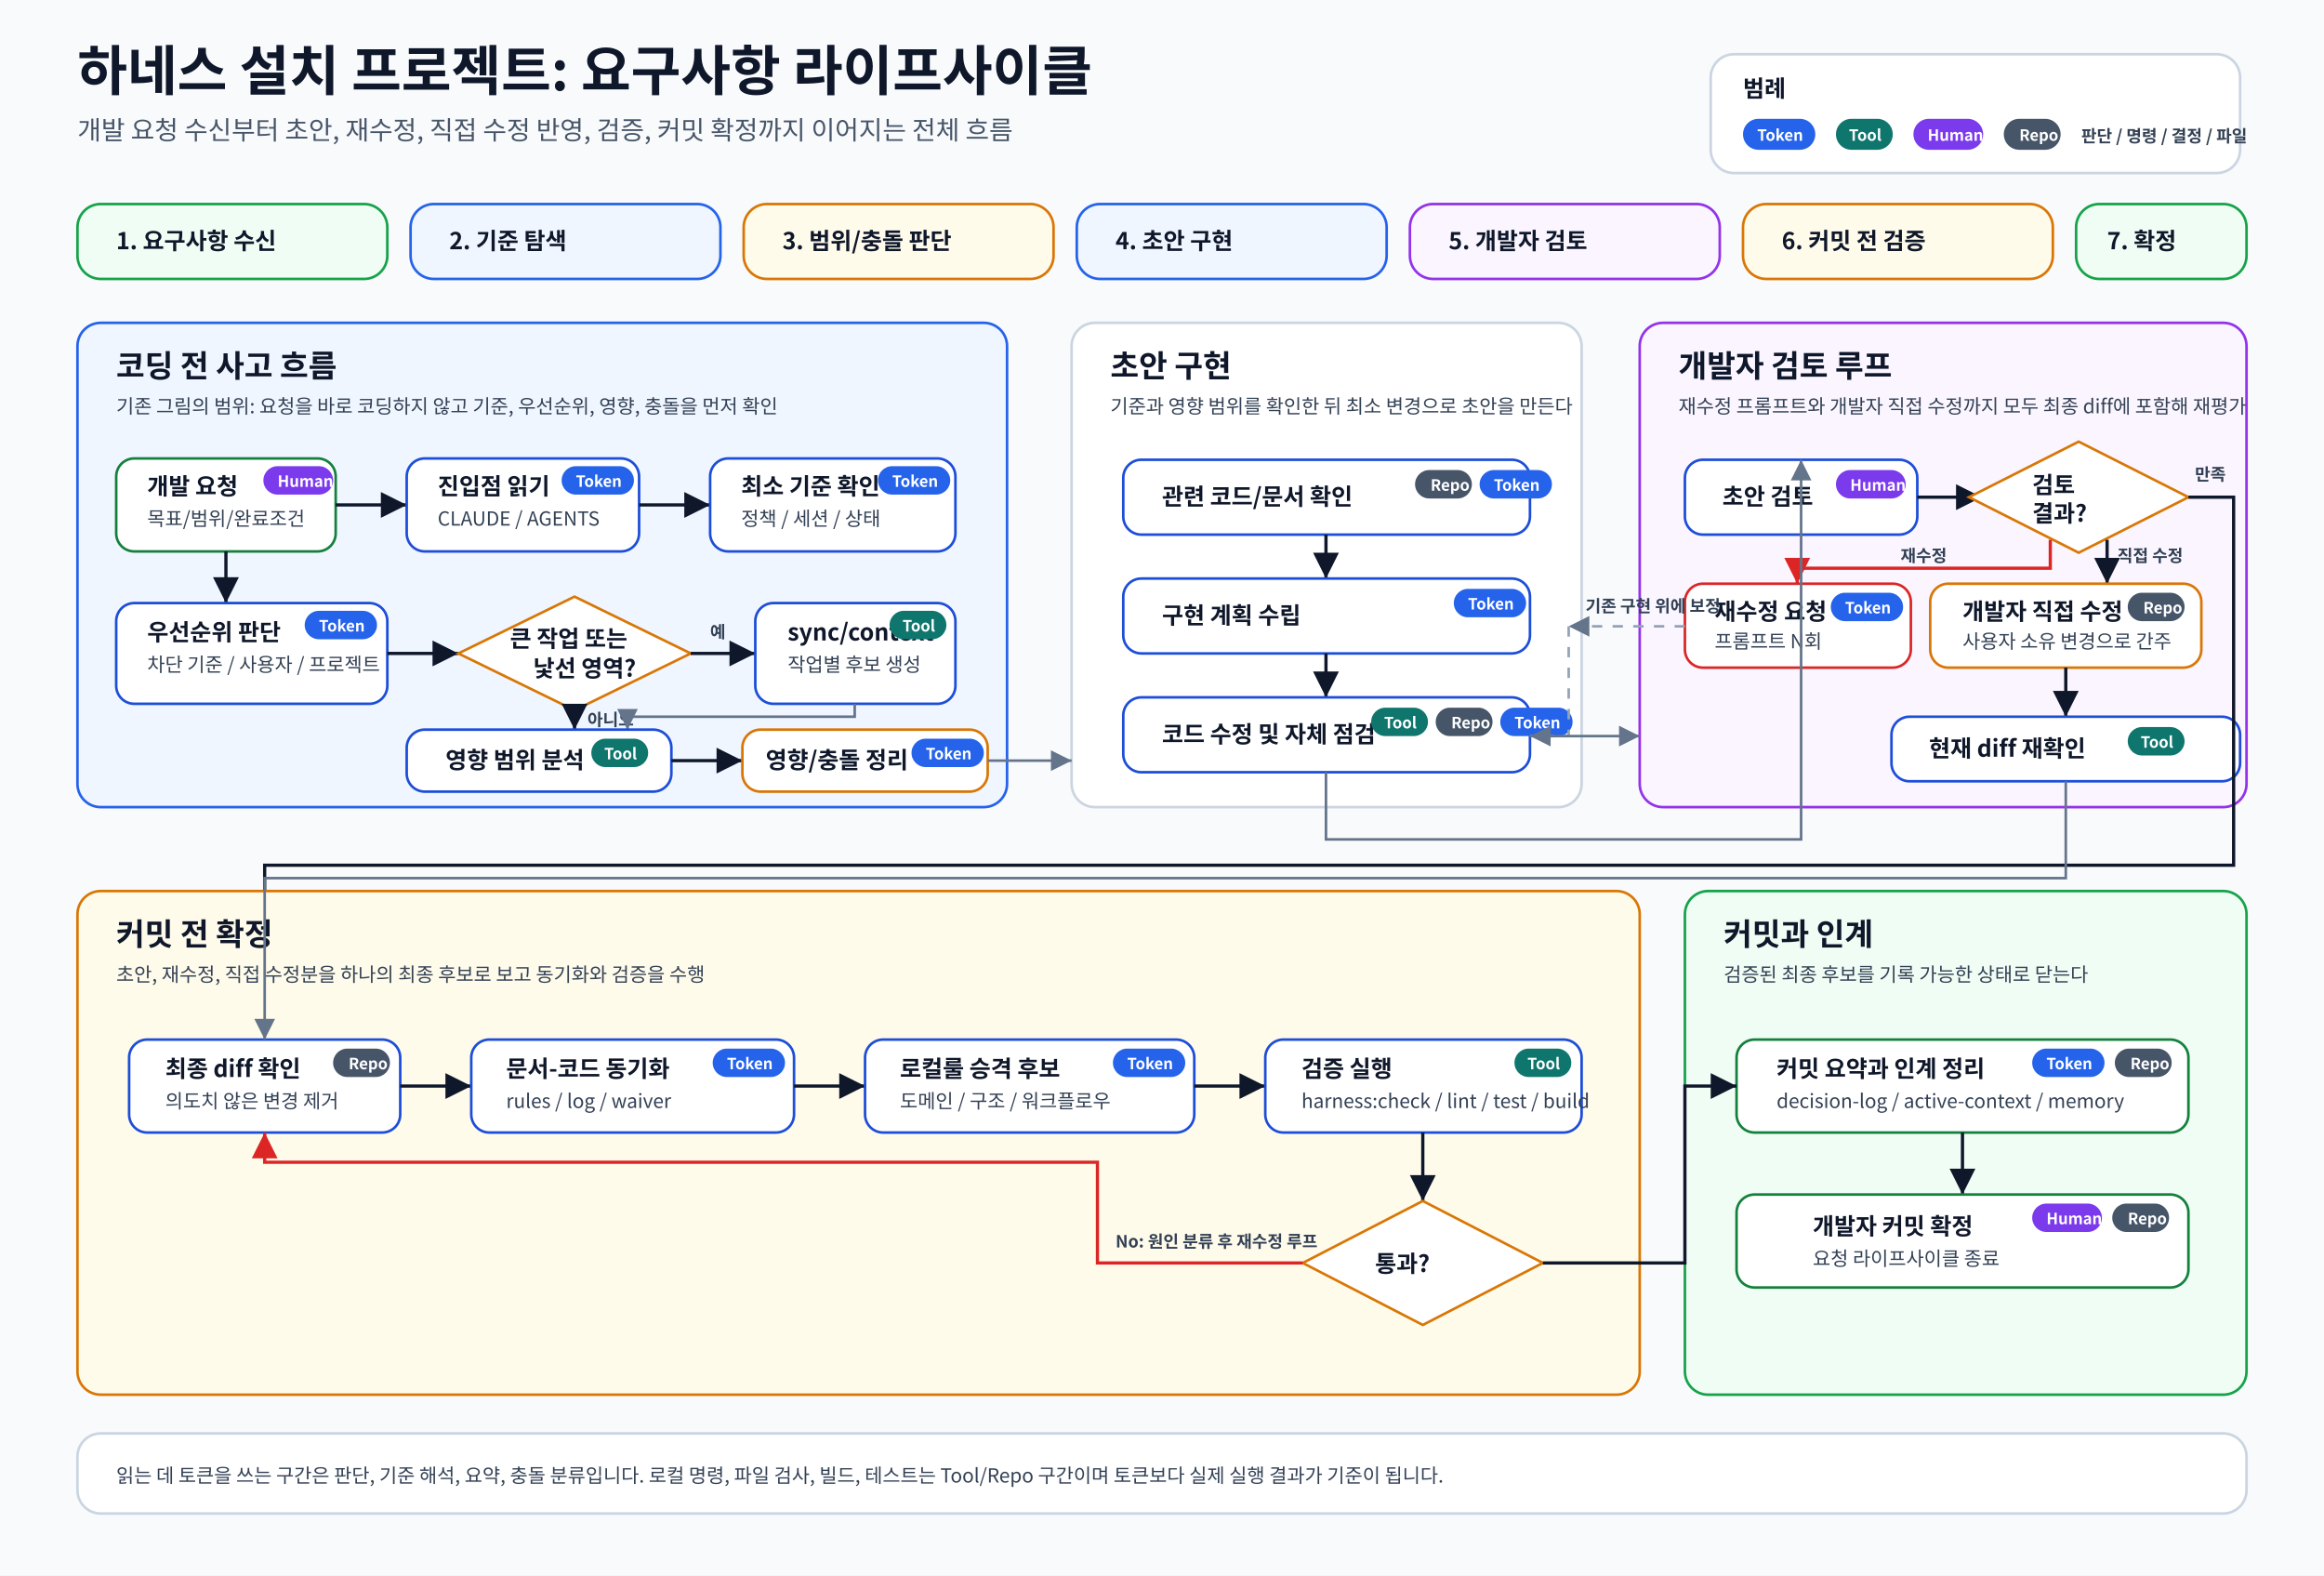
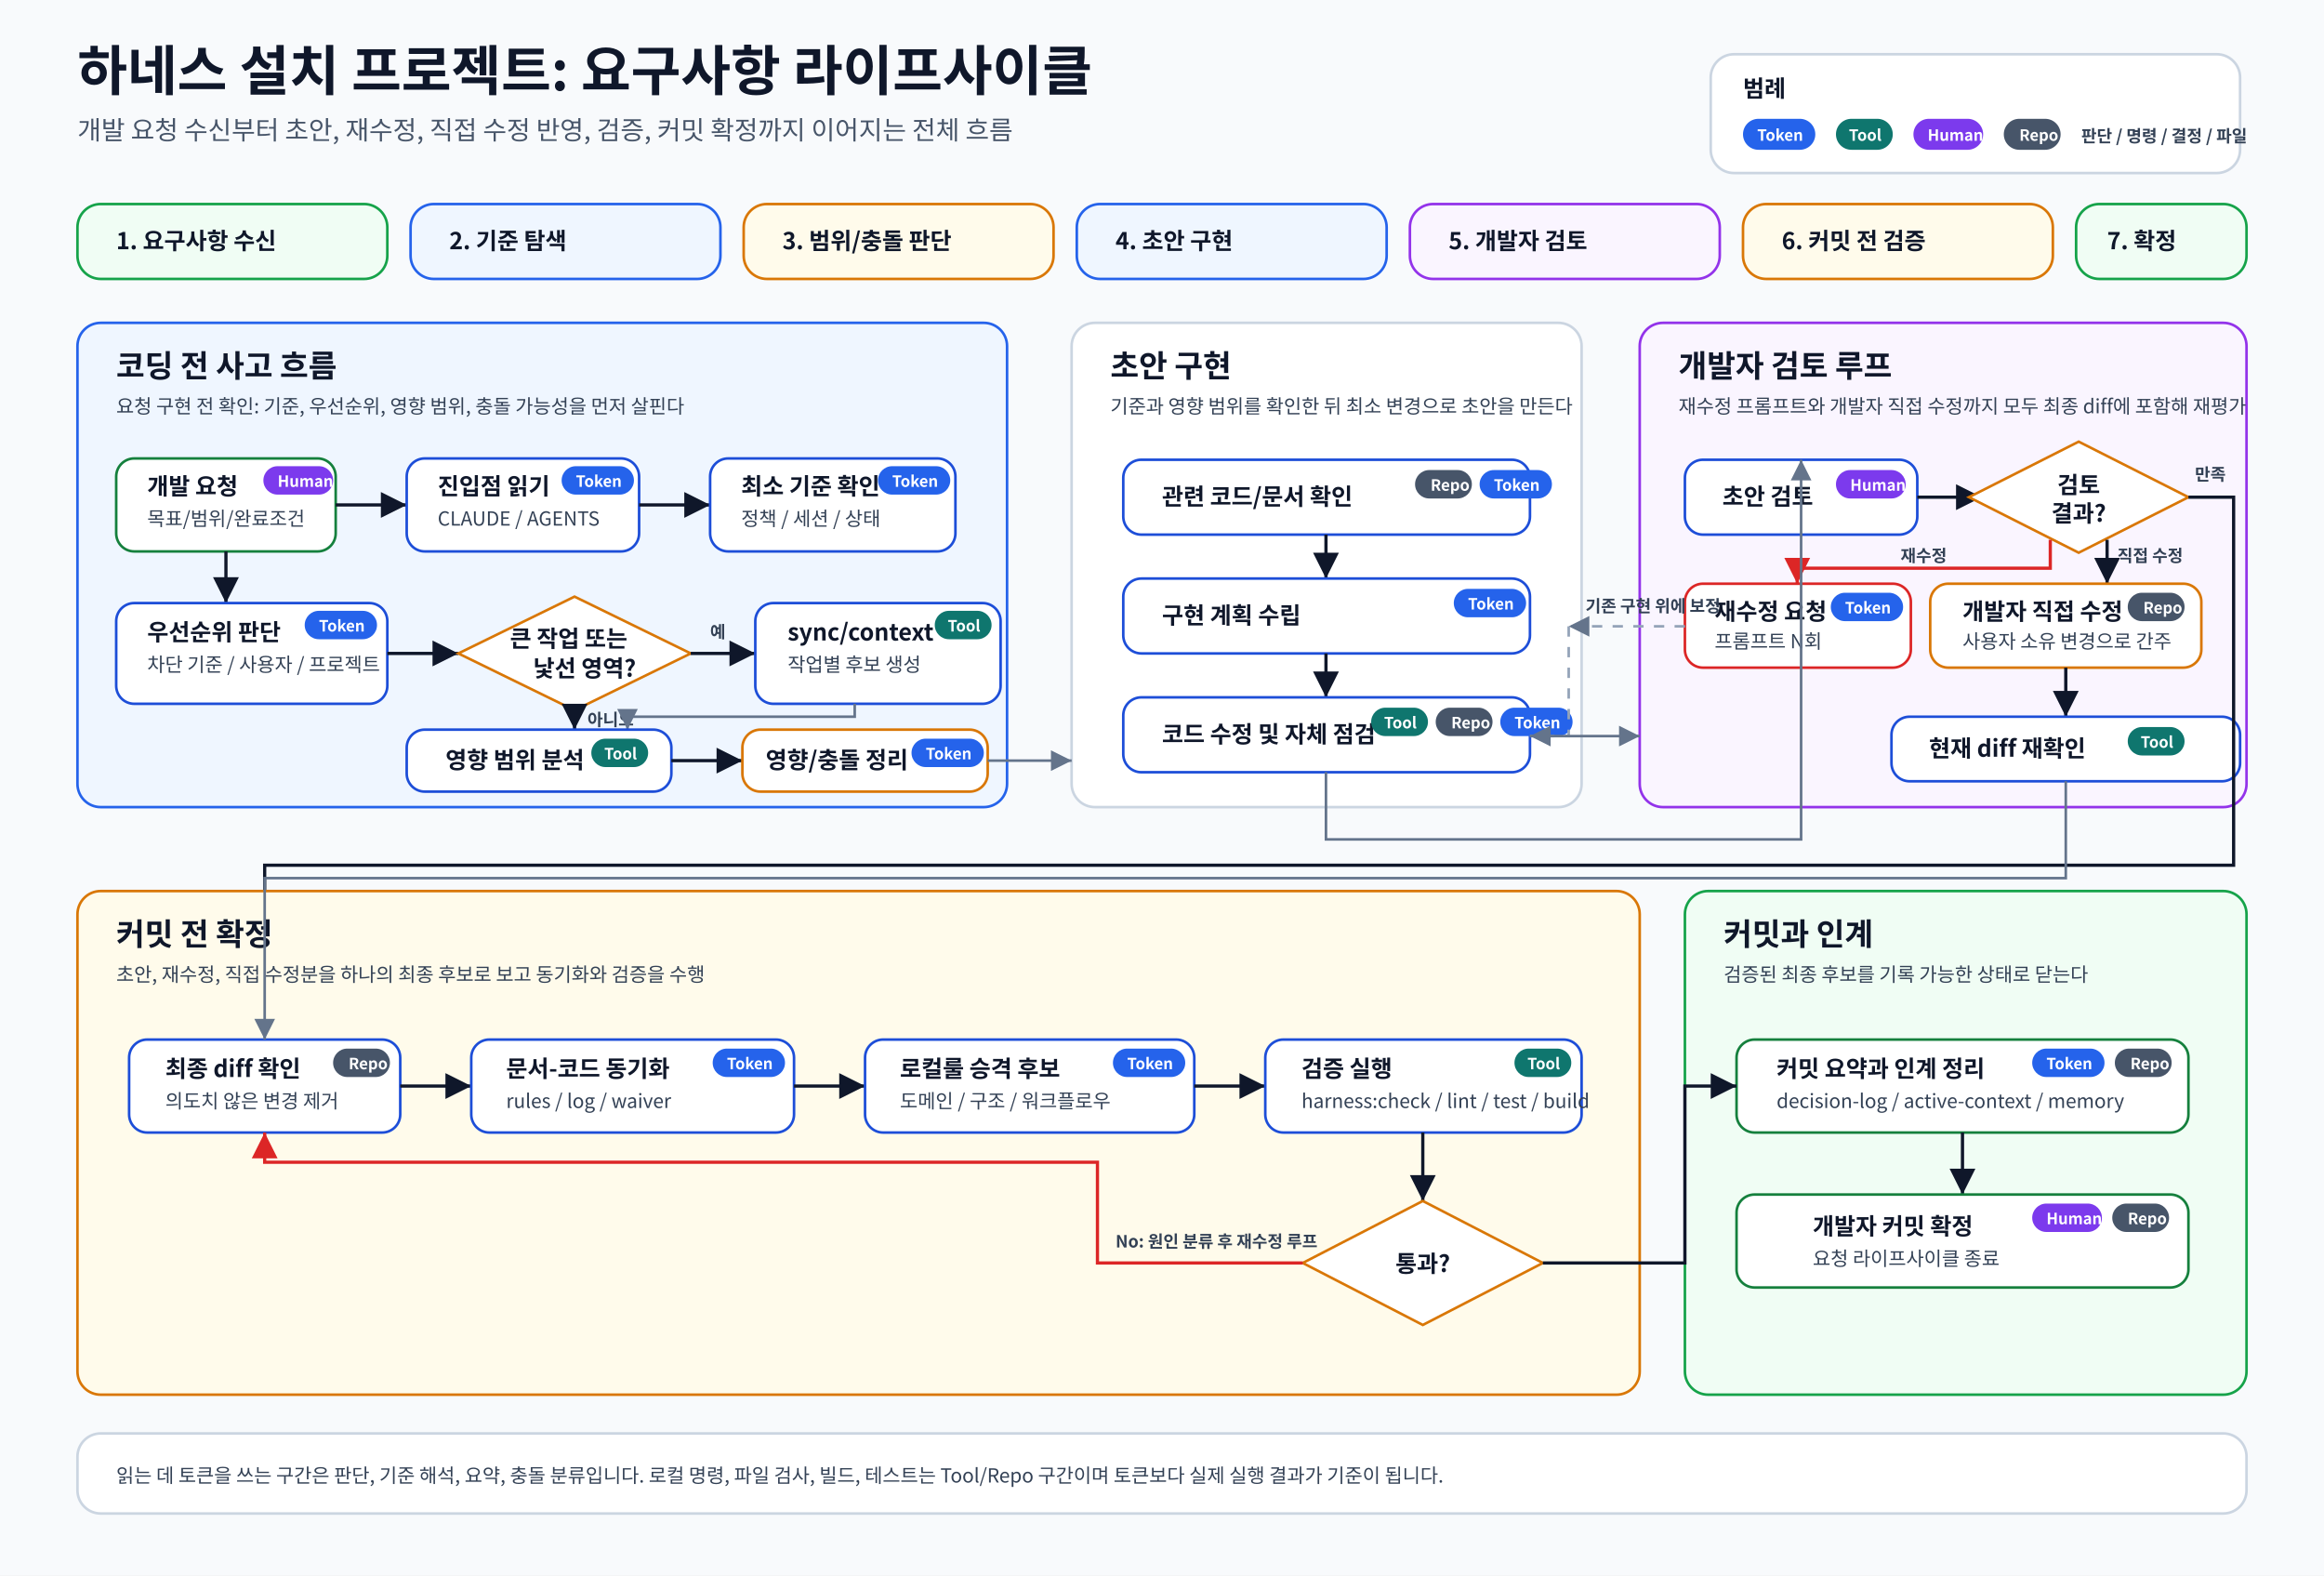
<svg xmlns="http://www.w3.org/2000/svg" width="100%" height="100%" viewBox="0 0 1800 1220" preserveAspectRatio="xMidYMid meet" style="display:block;width:100%;height:100%;max-width:100%;max-height:100vh;" role="img" aria-labelledby="title desc">
  <defs>
    <style>
      .bg { fill: #f8fafc; }
      .panel { fill: #ffffff; stroke: #cbd5e1; stroke-width: 2; rx: 18; }
      .panel-blue { fill: #eff6ff; stroke: #2563eb; stroke-width: 2; rx: 18; }
      .panel-green { fill: #f0fdf4; stroke: #16a34a; stroke-width: 2; rx: 18; }
      .panel-amber { fill: #fffbeb; stroke: #d97706; stroke-width: 2; rx: 18; }
      .panel-purple { fill: #faf5ff; stroke: #9333ea; stroke-width: 2; rx: 18; }
      .node { fill: #ffffff; stroke: #1d4ed8; stroke-width: 2; rx: 14; }
      .node-green { fill: #ffffff; stroke: #15803d; stroke-width: 2; rx: 14; }
      .node-amber { fill: #ffffff; stroke: #d97706; stroke-width: 2; rx: 14; }
      .node-red { fill: #ffffff; stroke: #dc2626; stroke-width: 2; rx: 14; }
      .diamond { fill: #ffffff; stroke: #d97706; stroke-width: 2; }
      .title { font: 800 42px "Apple SD Gothic Neo", "Noto Sans CJK KR", Arial, sans-serif; fill: #0f172a; }
      .subtitle { font: 500 20px "Apple SD Gothic Neo", "Noto Sans CJK KR", Arial, sans-serif; fill: #475569; }
      .section { font: 800 24px "Apple SD Gothic Neo", "Noto Sans CJK KR", Arial, sans-serif; fill: #0f172a; }
      .label { font: 700 18px "Apple SD Gothic Neo", "Noto Sans CJK KR", Arial, sans-serif; fill: #0f172a; }
      .small { font: 500 15px "Apple SD Gothic Neo", "Noto Sans CJK KR", Arial, sans-serif; fill: #334155; }
      .tiny { font: 700 13px "Apple SD Gothic Neo", "Noto Sans CJK KR", Arial, sans-serif; fill: #334155; }
      .phase { font: 800 18px "Apple SD Gothic Neo", "Noto Sans CJK KR", Arial, sans-serif; fill: #0f172a; }
      .badge-text { font: 800 12px "Apple SD Gothic Neo", "Noto Sans CJK KR", Arial, sans-serif; fill: #ffffff; }
      .arrow { stroke: #0f172a; stroke-width: 2.5; fill: none; marker-end: url(#arrow); }
      .arrow-soft { stroke: #64748b; stroke-width: 2; fill: none; marker-end: url(#arrow-soft); }
      .arrow-red { stroke: #dc2626; stroke-width: 2.5; fill: none; marker-end: url(#arrow-red); }
      .dash { stroke: #94a3b8; stroke-width: 2; fill: none; stroke-dasharray: 8 8; marker-end: url(#arrow-soft); }
    </style>
    <marker id="arrow" markerWidth="12" markerHeight="12" refX="10" refY="6" orient="auto">
      <path d="M2,2 L10,6 L2,10 Z" fill="#0f172a" />
    </marker>
    <marker id="arrow-soft" markerWidth="12" markerHeight="12" refX="10" refY="6" orient="auto">
      <path d="M2,2 L10,6 L2,10 Z" fill="#64748b" />
    </marker>
    <marker id="arrow-red" markerWidth="12" markerHeight="12" refX="10" refY="6" orient="auto">
      <path d="M2,2 L10,6 L2,10 Z" fill="#dc2626" />
    </marker>
  </defs>
  <rect class="bg" x="0" y="0" width="1800" height="1220" />
  <text class="title" x="60" y="70">하네스 설치 프로젝트: 요구사항 라이프사이클</text>
  <text class="subtitle" x="60" y="108">개발 요청 수신부터 초안, 재수정, 직접 수정 반영, 검증, 커밋 확정까지 이어지는 전체 흐름</text>
  <rect class="panel" x="1325" y="42" width="410" height="92" rx="18" />
  <text class="label" x="1350" y="75">범례</text>
  <rect x="1350" y="92" width="56" height="24" rx="12" fill="#2563eb" />
  <text class="badge-text" x="1361" y="109">Token</text>
  <rect x="1422" y="92" width="44" height="24" rx="12" fill="#0f766e" />
  <text class="badge-text" x="1432" y="109">Tool</text>
  <rect x="1482" y="92" width="54" height="24" rx="12" fill="#7c3aed" />
  <text class="badge-text" x="1493" y="109">Human</text>
  <rect x="1552" y="92" width="44" height="24" rx="12" fill="#475569" />
  <text class="badge-text" x="1564" y="109">Repo</text>
  <text class="tiny" x="1612" y="110">판단 / 명령 / 결정 / 파일</text>
  <g id="phases">
    <rect class="panel-green" x="60" y="158" width="240" height="58" rx="16" />
    <text class="phase" x="90" y="193">1. 요구사항 수신</text>
    <rect class="panel-blue" x="318" y="158" width="240" height="58" rx="16" />
    <text class="phase" x="348" y="193">2. 기준 탐색</text>
    <rect class="panel-amber" x="576" y="158" width="240" height="58" rx="16" />
    <text class="phase" x="606" y="193">3. 범위/충돌 판단</text>
    <rect class="panel-blue" x="834" y="158" width="240" height="58" rx="16" />
    <text class="phase" x="864" y="193">4. 초안 구현</text>
    <rect class="panel-purple" x="1092" y="158" width="240" height="58" rx="16" />
    <text class="phase" x="1122" y="193">5. 개발자 검토</text>
    <rect class="panel-amber" x="1350" y="158" width="240" height="58" rx="16" />
    <text class="phase" x="1380" y="193">6. 커밋 전 검증</text>
    <rect class="panel-green" x="1608" y="158" width="132" height="58" rx="16" />
    <text class="phase" x="1632" y="193">7. 확정</text>
  </g>
  <rect class="panel-blue" x="60" y="250" width="720" height="375" rx="18" />
  <text class="section" x="90" y="292">코딩 전 사고 흐름</text>
-   <text class="small" x="90" y="320">기존 그림의 범위: 요청을 바로 코딩하지 않고 기준, 우선순위, 영향, 충돌을 먼저 확인</text>
+   <text class="small" x="90" y="320">요청 구현 전 확인: 기준, 우선순위, 영향 범위, 충돌 가능성을 먼저 살핀다</text>
  <rect class="node-green" x="90" y="355" width="170" height="72" rx="14" />
  <text class="label" x="114" y="383">개발 요청</text>
  <text class="small" x="114" y="407">목표/범위/완료조건</text>
  <rect x="204" y="361" width="54" height="22" rx="11" fill="#7c3aed" />
  <text class="badge-text" x="215" y="377">Human</text>
  <path class="arrow" d="M260 391 H315" />
  <rect class="node" x="315" y="355" width="180" height="72" rx="14" />
  <text class="label" x="339" y="383">진입점 읽기</text>
  <text class="small" x="339" y="407">CLAUDE / AGENTS</text>
  <rect x="435" y="361" width="56" height="22" rx="11" fill="#2563eb" />
  <text class="badge-text" x="446" y="377">Token</text>
  <path class="arrow" d="M495 391 H550" />
  <rect class="node" x="550" y="355" width="190" height="72" rx="14" />
  <text class="label" x="574" y="383">최소 기준 확인</text>
  <text class="small" x="574" y="407">정책 / 세션 / 상태</text>
  <rect x="680" y="361" width="56" height="22" rx="11" fill="#2563eb" />
  <text class="badge-text" x="691" y="377">Token</text>
  <path class="arrow" d="M175 427 V467" />
  <rect class="node" x="90" y="467" width="210" height="78" rx="14" />
  <text class="label" x="114" y="496">우선순위 판단</text>
  <text class="small" x="114" y="520">차단 기준 / 사용자 / 프로젝트</text>
  <rect x="236" y="473" width="56" height="22" rx="11" fill="#2563eb" />
  <text class="badge-text" x="247" y="489">Token</text>
  <path class="arrow" d="M300 506 H355" />
  <polygon class="diamond" points="445,462 535,506 445,550 355,506" />
  <text class="label" x="395" y="501">큰 작업 또는</text>
  <text class="label" x="413" y="524">낯선 영역?</text>
  <path class="arrow" d="M535 506 H585" />
  <text class="tiny" x="550" y="494">예</text>
-   <rect class="node" x="585" y="467" width="155" height="78" rx="14" />
+   <rect class="node" x="585" y="467" width="190" height="78" rx="14" />
  <text class="label" x="610" y="496">sync/context</text>
  <text class="small" x="610" y="520">작업별 후보 생성</text>
-   <rect x="689" y="473" width="44" height="22" rx="11" fill="#0f766e" />
-   <text class="badge-text" x="699" y="489">Tool</text>
+   <rect x="724" y="473" width="44" height="22" rx="11" fill="#0f766e" />
+   <text class="badge-text" x="734" y="489">Tool</text>
  <path class="arrow" d="M445 550 V565" />
  <text class="tiny" x="455" y="562">아니오</text>
  <path class="arrow-soft" d="M662 545 V555 H486 V565" />
  <rect class="node" x="315" y="565" width="205" height="48" rx="14" />
  <text class="label" x="345" y="595">영향 범위 분석</text>
  <rect x="458" y="572" width="44" height="22" rx="11" fill="#0f766e" />
  <text class="badge-text" x="468" y="588">Tool</text>
  <path class="arrow" d="M520 589 H575" />
  <rect class="node-amber" x="575" y="565" width="190" height="48" rx="14" />
  <text class="label" x="593" y="595">영향/충돌 정리</text>
  <rect x="706" y="572" width="56" height="22" rx="11" fill="#2563eb" />
  <text class="badge-text" x="717" y="588">Token</text>
  <rect class="panel" x="830" y="250" width="395" height="375" rx="18" />
  <text class="section" x="860" y="292">초안 구현</text>
  <text class="small" x="860" y="320">기준과 영향 범위를 확인한 뒤 최소 변경으로 초안을 만든다</text>
  <rect class="node" x="870" y="356" width="315" height="58" rx="14" />
  <text class="label" x="900" y="391">관련 코드/문서 확인</text>
  <rect x="1096" y="364" width="44" height="22" rx="11" fill="#475569" />
  <text class="badge-text" x="1108" y="380">Repo</text>
  <rect x="1146" y="364" width="56" height="22" rx="11" fill="#2563eb" />
  <text class="badge-text" x="1157" y="380">Token</text>
  <path class="arrow" d="M1027 414 V448" />
  <rect class="node" x="870" y="448" width="315" height="58" rx="14" />
  <text class="label" x="900" y="483">구현 계획 수립</text>
  <rect x="1126" y="456" width="56" height="22" rx="11" fill="#2563eb" />
  <text class="badge-text" x="1137" y="472">Token</text>
  <path class="arrow" d="M1027 506 V540" />
  <rect class="node" x="870" y="540" width="315" height="58" rx="14" />
  <text class="label" x="900" y="575">코드 수정 및 자체 점검</text>
  <rect x="1062" y="548" width="44" height="22" rx="11" fill="#0f766e" />
  <text class="badge-text" x="1072" y="564">Tool</text>
  <rect x="1112" y="548" width="44" height="22" rx="11" fill="#475569" />
  <text class="badge-text" x="1124" y="564">Repo</text>
  <rect x="1162" y="548" width="56" height="22" rx="11" fill="#2563eb" />
  <text class="badge-text" x="1173" y="564">Token</text>
  <rect class="panel-purple" x="1270" y="250" width="470" height="375" rx="18" />
  <text class="section" x="1300" y="292">개발자 검토 루프</text>
  <text class="small" x="1300" y="320">재수정 프롬프트와 개발자 직접 수정까지 모두 최종 diff에 포함해 재평가</text>
  <rect class="node" x="1305" y="356" width="180" height="58" rx="14" />
  <text class="label" x="1334" y="391">초안 검토</text>
  <rect x="1422" y="364" width="54" height="22" rx="11" fill="#7c3aed" />
  <text class="badge-text" x="1433" y="380">Human</text>
  <path class="arrow" d="M1485 385 H1535" />
  <polygon class="diamond" points="1610,342 1695,385 1610,428 1525,385" />
-   <text class="label" x="1574" y="382">검토</text>
-   <text class="label" x="1574" y="404">결과?</text>
+   <text class="label" x="1610" y="382" text-anchor="middle">검토</text>
+   <text class="label" x="1610" y="404" text-anchor="middle">결과?</text>
  <path class="arrow-red" d="M1588 418 V440 H1392 V452" />
  <text class="tiny" x="1472" y="435">재수정</text>
  <rect class="node-red" x="1305" y="452" width="175" height="65" rx="14" />
  <text class="label" x="1328" y="480">재수정 요청</text>
  <text class="small" x="1328" y="502">프롬프트 N회</text>
  <rect x="1418" y="459" width="56" height="22" rx="11" fill="#2563eb" />
  <text class="badge-text" x="1429" y="475">Token</text>
  <path class="dash" d="M1305 485 H1215" />
  <text class="tiny" x="1228" y="474">기존 구현 위에 보정</text>
  <path class="dash" d="M1215 485 V570 H1185" />
  <path class="arrow" d="M1632 418 V452" />
  <text class="tiny" x="1640" y="435">직접 수정</text>
  <rect class="node-amber" x="1495" y="452" width="210" height="65" rx="14" />
  <text class="label" x="1520" y="480">개발자 직접 수정</text>
  <text class="small" x="1520" y="502">사용자 소유 변경으로 간주</text>
  <rect x="1648" y="459" width="44" height="22" rx="11" fill="#475569" />
  <text class="badge-text" x="1660" y="475">Repo</text>
  <path class="arrow" d="M1600 517 V555" />
  <rect class="node" x="1465" y="555" width="270" height="50" rx="14" />
  <text class="label" x="1494" y="586">현재 diff 재확인</text>
  <rect x="1648" y="563" width="44" height="22" rx="11" fill="#0f766e" />
  <text class="badge-text" x="1658" y="579">Tool</text>
  <path class="arrow" d="M1695 385 H1730 V670 H205 V805" />
  <text class="tiny" x="1700" y="372">만족</text>
  <rect class="panel-amber" x="60" y="690" width="1210" height="390" rx="18" />
  <text class="section" x="90" y="732">커밋 전 확정</text>
  <text class="small" x="90" y="760">초안, 재수정, 직접 수정분을 하나의 최종 후보로 보고 동기화와 검증을 수행</text>
  <rect class="node" x="100" y="805" width="210" height="72" rx="14" />
  <text class="label" x="128" y="834">최종 diff 확인</text>
  <text class="small" x="128" y="858">의도치 않은 변경 제거</text>
  <rect x="258" y="812" width="44" height="22" rx="11" fill="#475569" />
  <text class="badge-text" x="270" y="828">Repo</text>
  <path class="arrow" d="M310 841 H365" />
  <rect class="node" x="365" y="805" width="250" height="72" rx="14" />
  <text class="label" x="392" y="834">문서-코드 동기화</text>
  <text class="small" x="392" y="858">rules / log / waiver</text>
  <rect x="552" y="812" width="56" height="22" rx="11" fill="#2563eb" />
  <text class="badge-text" x="563" y="828">Token</text>
  <path class="arrow" d="M615 841 H670" />
  <rect class="node" x="670" y="805" width="255" height="72" rx="14" />
  <text class="label" x="697" y="834">로컬룰 승격 후보</text>
  <text class="small" x="697" y="858">도메인 / 구조 / 워크플로우</text>
  <rect x="862" y="812" width="56" height="22" rx="11" fill="#2563eb" />
  <text class="badge-text" x="873" y="828">Token</text>
  <path class="arrow" d="M925 841 H980" />
  <rect class="node" x="980" y="805" width="245" height="72" rx="14" />
  <text class="label" x="1008" y="834">검증 실행</text>
  <text class="small" x="1008" y="858">harness:check / lint / test / build</text>
  <rect x="1173" y="812" width="44" height="22" rx="11" fill="#0f766e" />
  <text class="badge-text" x="1183" y="828">Tool</text>
  <path class="arrow" d="M1102 877 V930" />
  <polygon class="diamond" points="1102,930 1195,978 1102,1026 1009,978" />
-   <text class="label" x="1065" y="985">통과?</text>
+   <text class="label" x="1102" y="985" text-anchor="middle">통과?</text>
  <path class="arrow-red" d="M1009 978 H850 V900 H205 V877" />
  <text class="tiny" x="864" y="966">No: 원인 분류 후 재수정 루프</text>
  <rect class="panel-green" x="1305" y="690" width="435" height="390" rx="18" />
  <text class="section" x="1335" y="732">커밋과 인계</text>
  <text class="small" x="1335" y="760">검증된 최종 후보를 기록 가능한 상태로 닫는다</text>
  <rect class="node-green" x="1345" y="805" width="350" height="72" rx="14" />
  <path class="arrow" d="M1195 978 H1305 V841 H1345" />
  <text class="label" x="1376" y="834">커밋 요약과 인계 정리</text>
  <text class="small" x="1376" y="858">decision-log / active-context / memory</text>
  <rect x="1574" y="812" width="56" height="22" rx="11" fill="#2563eb" />
  <text class="badge-text" x="1585" y="828">Token</text>
  <rect x="1638" y="812" width="44" height="22" rx="11" fill="#475569" />
  <text class="badge-text" x="1650" y="828">Repo</text>
  <path class="arrow" d="M1520 877 V925" />
  <rect class="node-green" x="1345" y="925" width="350" height="72" rx="14" />
  <text class="label" x="1404" y="956">개발자 커밋 확정</text>
  <text class="small" x="1404" y="980">요청 라이프사이클 종료</text>
  <rect x="1574" y="932" width="54" height="22" rx="11" fill="#7c3aed" />
  <text class="badge-text" x="1585" y="948">Human</text>
  <rect x="1636" y="932" width="44" height="22" rx="11" fill="#475569" />
  <text class="badge-text" x="1648" y="948">Repo</text>
  <path class="arrow-soft" d="M765 589 H830" />
  <path class="arrow-soft" d="M1185 570 H1270" />
  <path class="arrow-soft" d="M1600 605 V680 H205 V805" />
  <path class="arrow-soft" d="M1027 598 V650 H1395 V356" />
  <rect class="panel" x="60" y="1110" width="1680" height="62" rx="16" />
  <text class="small" x="90" y="1148">읽는 데 토큰을 쓰는 구간은 판단, 기준 해석, 요약, 충돌 분류입니다. 로컬 명령, 파일 검사, 빌드, 테스트는 Tool/Repo 구간이며 토큰보다 실제 실행 결과가 기준이 됩니다.</text>
</svg>
